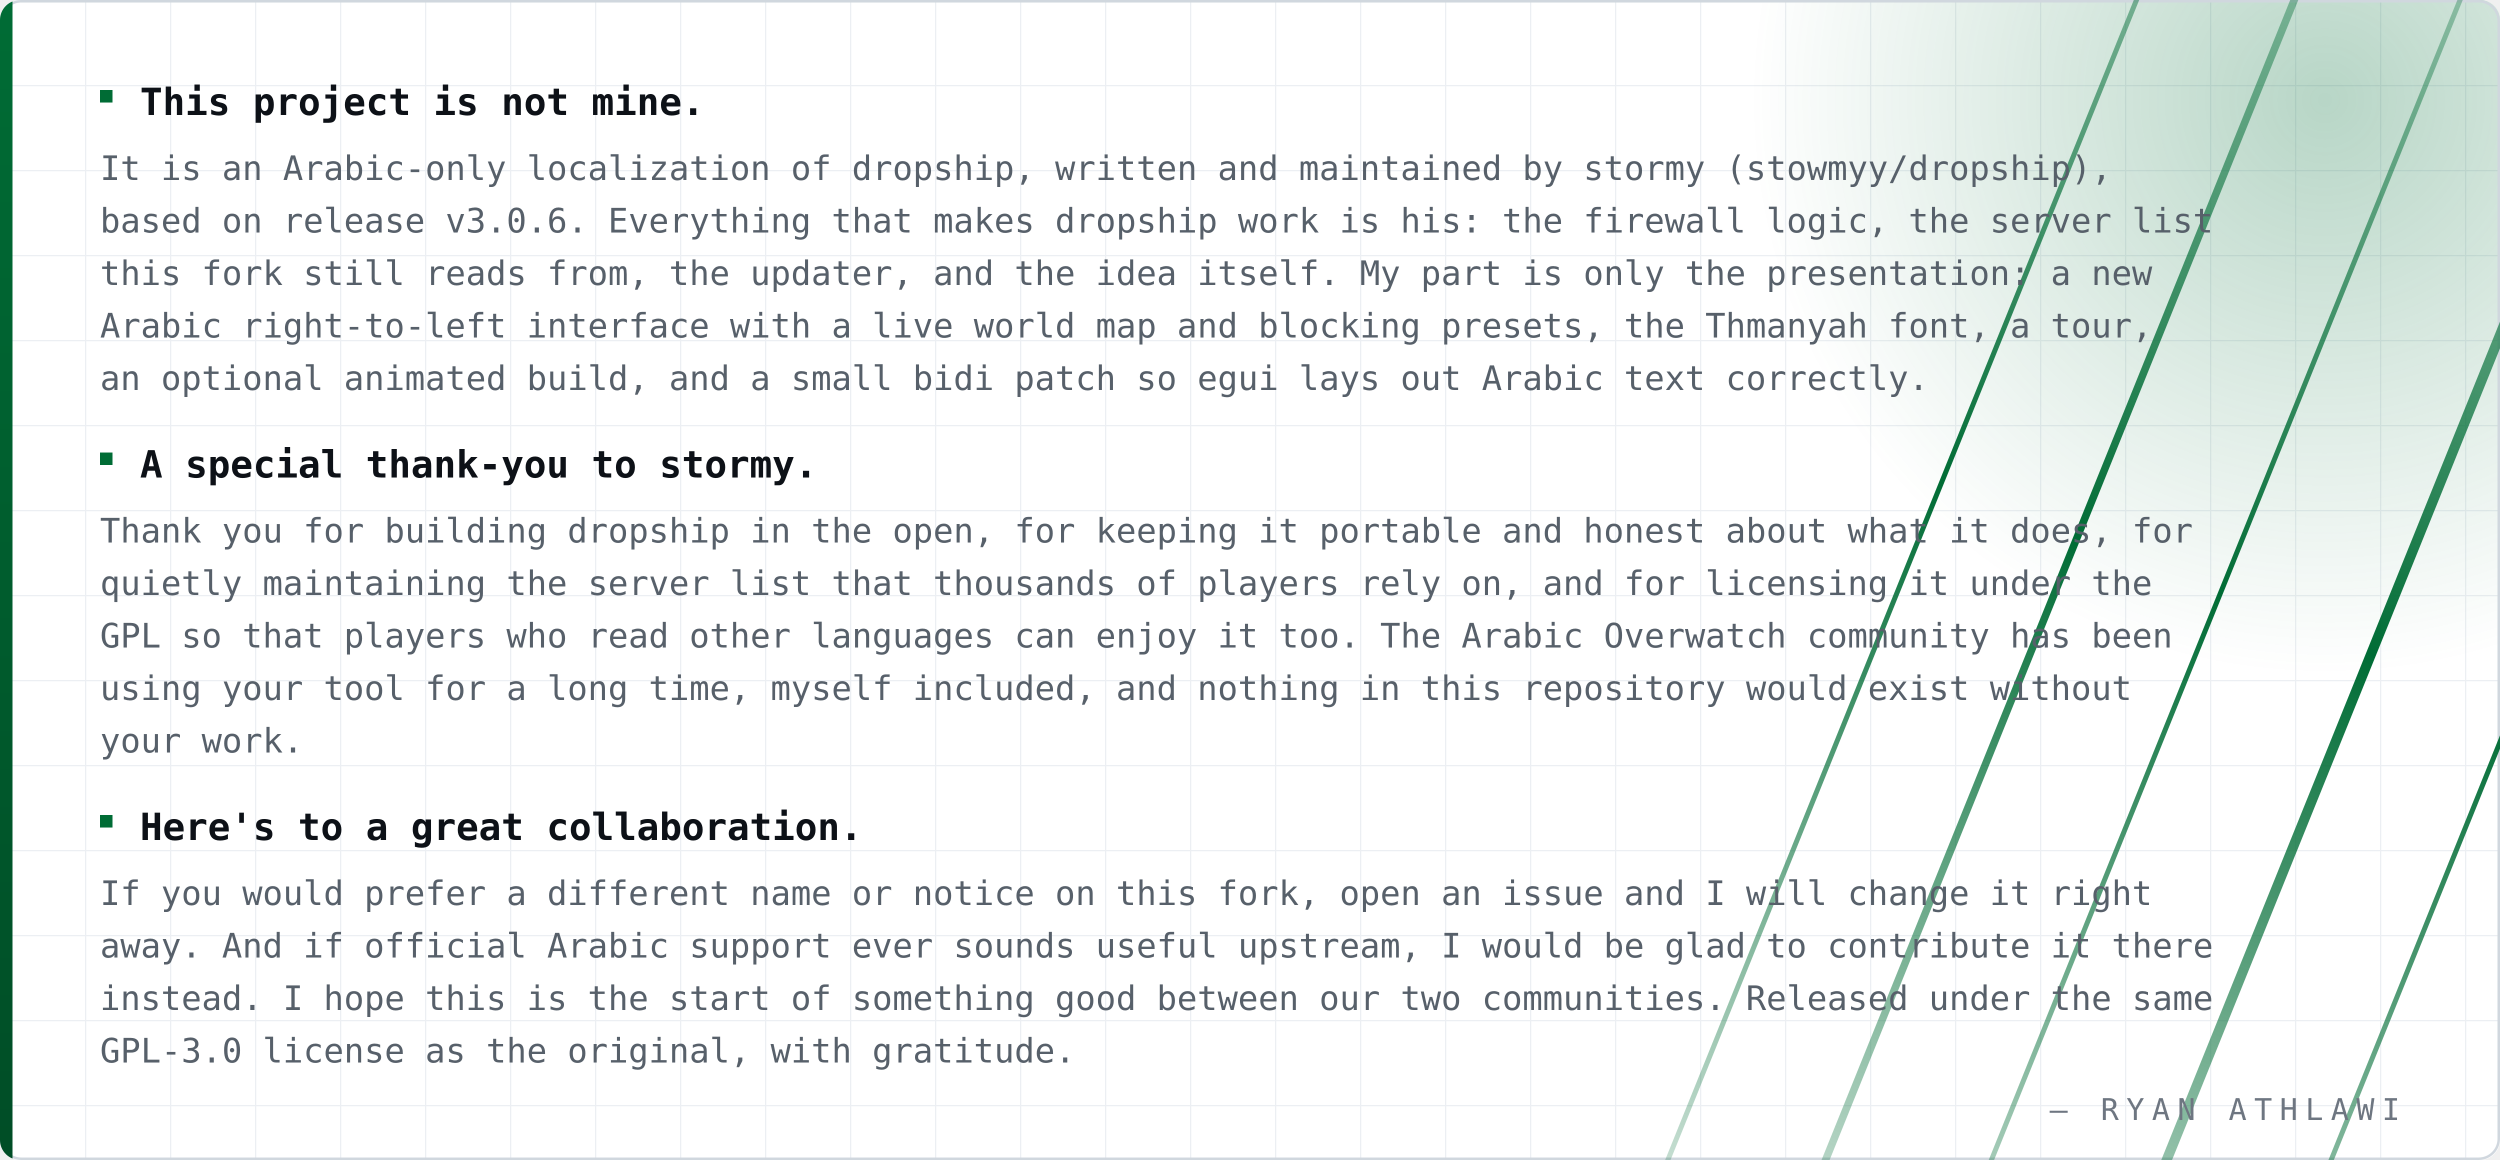
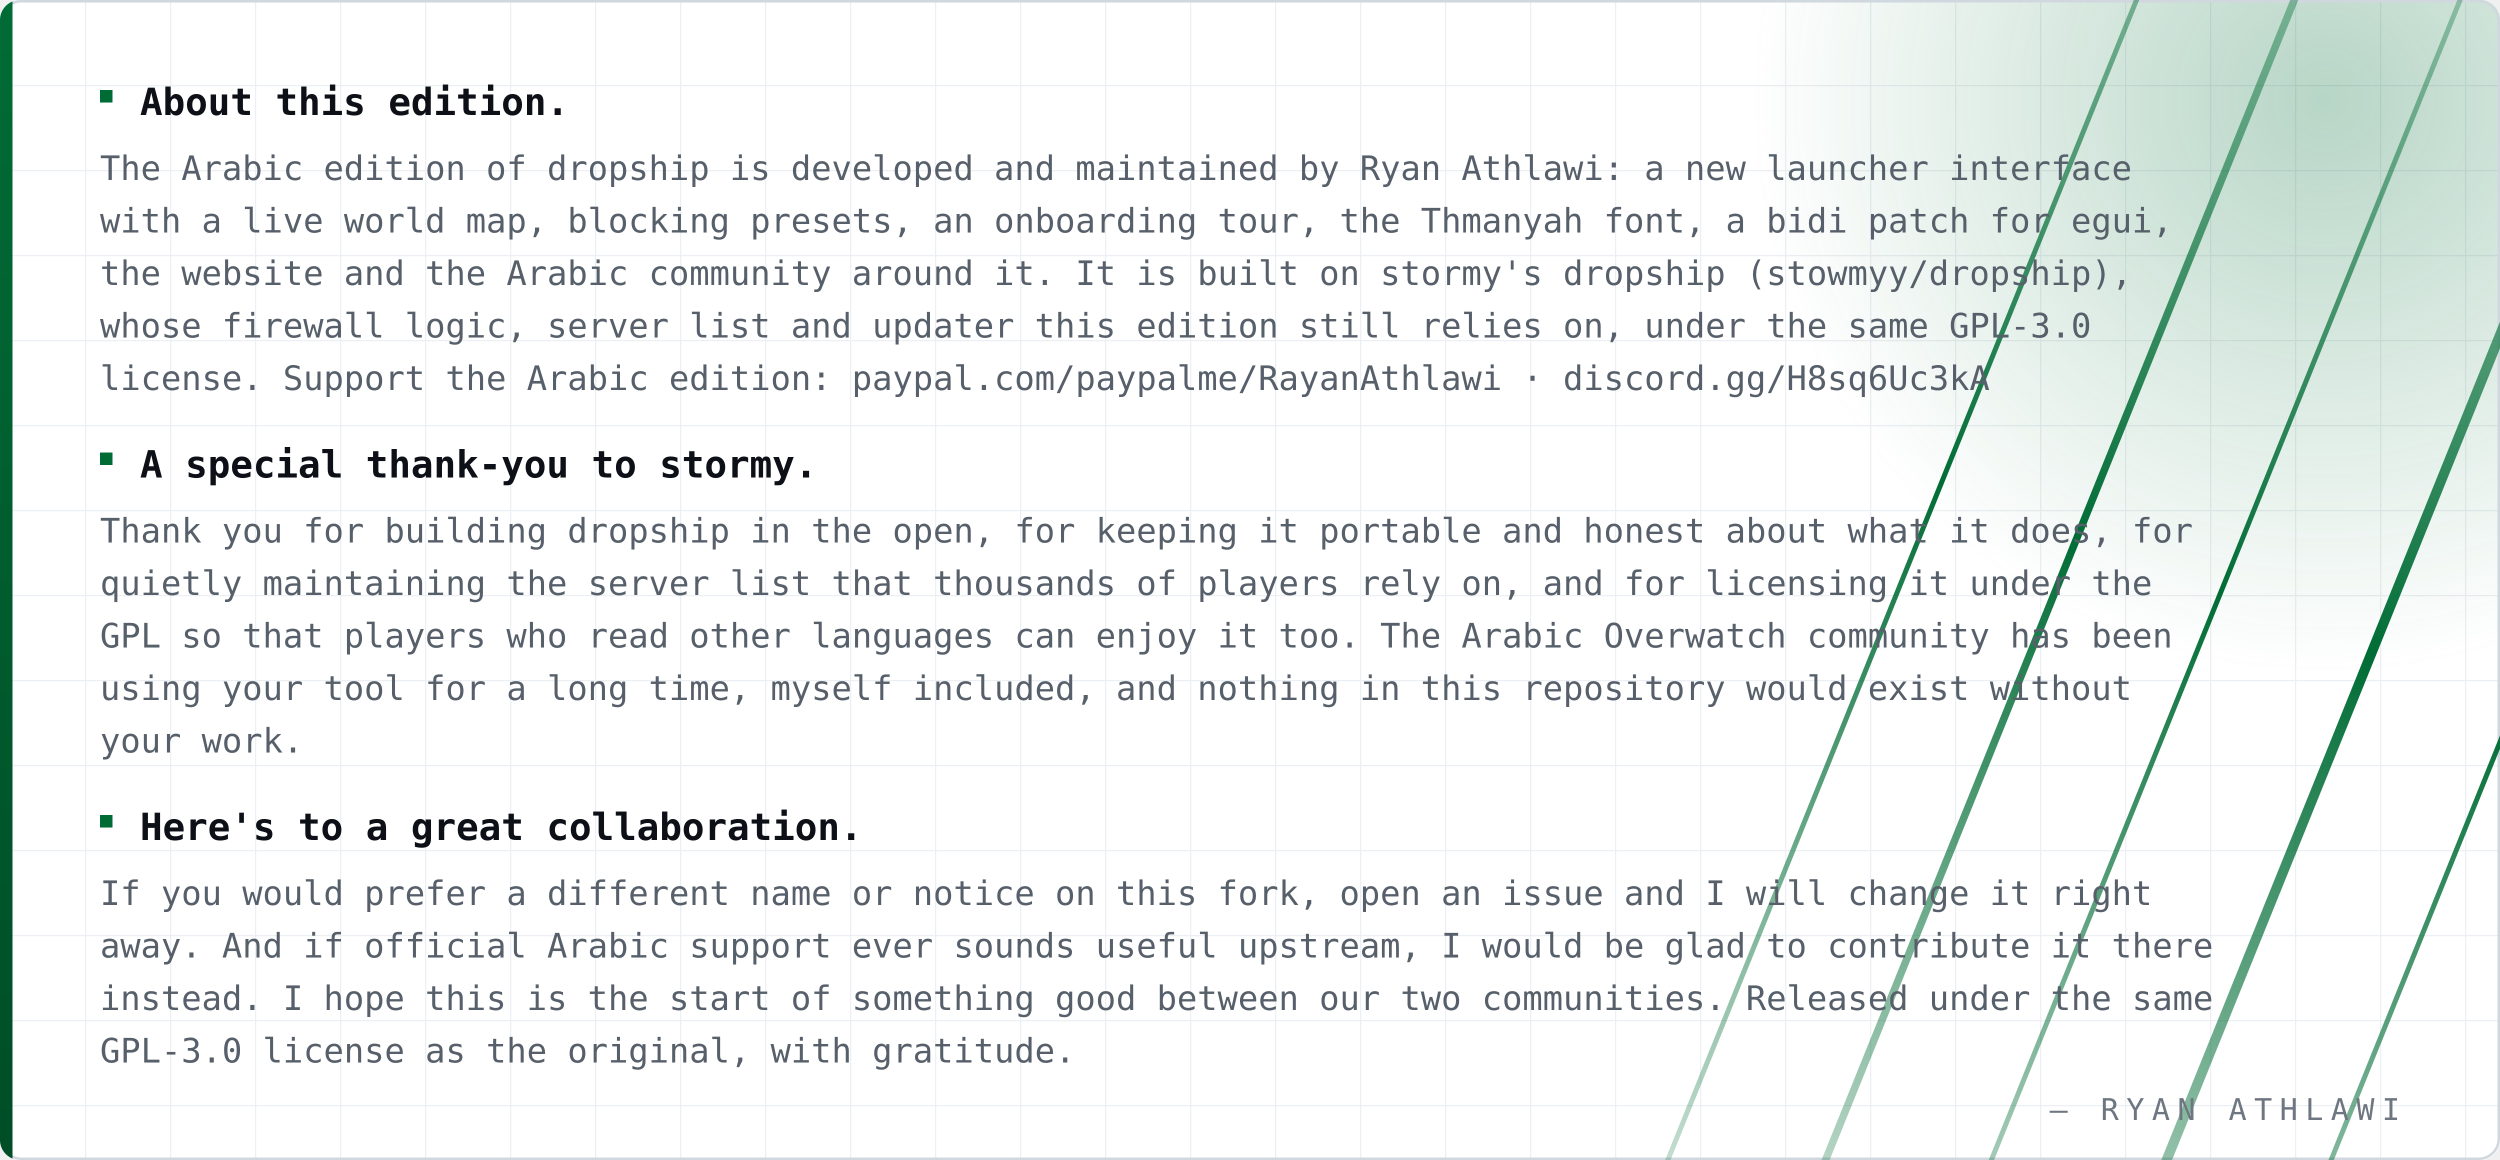
- <svg xmlns="http://www.w3.org/2000/svg" viewBox="0 0 1000 464" width="1000" height="464" role="img" aria-label="This project is not mine. It is an Arabic-only localization of dropship, written and maintained by stormy (stowmyy/dropship), based on release v3.0.6. Everything that makes dropship work is his: the firewall logic, the server list this fork still reads from, the updater, and the idea itself. My part is only the presentation: a new Arabic right-to-left interface with a live world map and blocking presets, the Thmanyah font, a tour, an optional animated build, and a small bidi patch so egui lays out Arabic text correctly. A special thank-you to stormy. Thank you for building dropship in the open, for keeping it portable and honest about what it does, for quietly maintaining the server list that thousands of players rely on, and for licensing it under the GPL so that players who read other languages can enjoy it too. The Arabic Overwatch community has been using your tool for a long time, myself included, and nothing in this repository would exist without your work. Here's to a great collaboration. If you would prefer a different name or notice on this fork, open an issue and I will change it right away. And if official Arabic support ever sounds useful upstream, I would be glad to contribute it there instead. I hope this is the start of something good between our two communities. Released under the same GPL-3.0 license as the original, with gratitude.">
+ <svg xmlns="http://www.w3.org/2000/svg" viewBox="0 0 1000 464" width="1000" height="464" role="img" aria-label="About this edition. The Arabic edition of dropship is developed and maintained by Ryan Athlawi: a new launcher interface with a live world map, blocking presets, an onboarding tour, the Thmanyah font, a bidi patch for egui, the website and the Arabic community around it. It is built on stormy's dropship (stowmyy/dropship), whose firewall logic, server list and updater this edition still relies on, under the same GPL-3.0 license. Support the Arabic edition: paypal.com/paypalme/RayanAthlawi · discord.gg/H8sq6Uc3kA A special thank-you to stormy. Thank you for building dropship in the open, for keeping it portable and honest about what it does, for quietly maintaining the server list that thousands of players rely on, and for licensing it under the GPL so that players who read other languages can enjoy it too. The Arabic Overwatch community has been using your tool for a long time, myself included, and nothing in this repository would exist without your work. Here's to a great collaboration. If you would prefer a different name or notice on this fork, open an issue and I will change it right away. And if official Arabic support ever sounds useful upstream, I would be glad to contribute it there instead. I hope this is the start of something good between our two communities. Released under the same GPL-3.0 license as the original, with gratitude.">
  <defs>
    <pattern id="g" width="34" height="34" patternUnits="userSpaceOnUse">
      <path d="M34 0H0V34" fill="none" stroke="#eceff3" stroke-width="1" />
    </pattern>
    <linearGradient id="bar" x1="0" y1="0" x2="0" y2="1">
      <stop offset="0%" stop-color="#006c35" />
      <stop offset="100%" stop-color="#004d26" />
    </linearGradient>
    <linearGradient id="streak" x1="0" y1="0" x2="0" y2="1">
      <stop offset="0%" stop-color="#006c35" stop-opacity="0" />
      <stop offset="50%" stop-color="#006c35" stop-opacity="1" />
      <stop offset="100%" stop-color="#006c35" stop-opacity="0" />
    </linearGradient>
    <radialGradient id="glow" cx="50%" cy="50%" r="50%">
      <stop offset="0%" stop-color="#006c35" stop-opacity="0.28" />
      <stop offset="100%" stop-color="#006c35" stop-opacity="0" />
    </radialGradient>
    <linearGradient id="rule" x1="0" y1="0" x2="1" y2="0">
      <stop offset="0%" stop-color="#006c35" stop-opacity="1" />
      <stop offset="100%" stop-color="#006c35" stop-opacity="0" />
    </linearGradient>
    <clipPath id="frame">
      <rect width="1000" height="464" rx="8" />
    </clipPath>
  </defs>
  <style>.f{font-family:'Segoe UI',Roboto,Helvetica,Arial,sans-serif}
.m{font-family:'JetBrains Mono','Cascadia Mono',Consolas,'DejaVu Sans Mono',monospace}
.st{animation:sh 7s ease-in-out infinite}.st2{animation-delay:.9s}.st3{animation-delay:1.8s}.st4{animation-delay:2.7s}.st5{animation-delay:3.6s}
@keyframes sh{0%,100%{opacity:.12}50%{opacity:.5}}
@keyframes rise{from{opacity:0;transform:translateY(7px)}to{opacity:1;transform:none}}
@keyframes pulse{0%,100%{opacity:.35}50%{opacity:1}}
.rw{animation:rise .55s ease-out backwards}</style>
  <g clip-path="url(#frame)">
    <rect width="1000" height="464" fill="#ffffff" />
    <rect width="1000" height="464" fill="url(#g)" />
    <circle cx="930" cy="40" r="230" fill="url(#glow)" />
    <rect x=".5" y=".5" width="999" height="463" rx="8" fill="none" stroke="#d0d7de" />
    <rect width="5" height="464" fill="url(#bar)" />
    <g transform="rotate(22 900 232.0)">
      <rect class="st " x="770" y="-140" width="2" height="764" fill="url(#streak)" />
      <rect class="st st2" x="828" y="-140" width="3" height="764" fill="url(#streak)" />
      <rect class="st st3" x="890" y="-140" width="2" height="764" fill="url(#streak)" />
      <rect class="st st4" x="954" y="-140" width="4" height="764" fill="url(#streak)" />
      <rect class="st st5" x="1016" y="-140" width="2" height="764" fill="url(#streak)" />
    </g>
    <g class="rw" style="animation-delay:0.00s">
      <rect x="40" y="36" width="5" height="5" fill="#006c35" />
-       <text class="m" x="56" y="46" font-size="15" font-weight="700" fill="#0d1117">This project is not mine.</text>
+       <text class="m" x="56" y="46" font-size="15" font-weight="700" fill="#0d1117">About this edition.</text>
    </g>
-     <text class="m" x="40" y="72" font-size="13.5" fill="#57606a">It is an Arabic-only localization of dropship, written and maintained by stormy (stowmyy/dropship),</text>
-     <text class="m" x="40" y="93" font-size="13.5" fill="#57606a">based on release v3.0.6. Everything that makes dropship work is his: the firewall logic, the server list</text>
-     <text class="m" x="40" y="114" font-size="13.5" fill="#57606a">this fork still reads from, the updater, and the idea itself. My part is only the presentation: a new</text>
-     <text class="m" x="40" y="135" font-size="13.5" fill="#57606a">Arabic right-to-left interface with a live world map and blocking presets, the Thmanyah font, a tour,</text>
-     <text class="m" x="40" y="156" font-size="13.5" fill="#57606a">an optional animated build, and a small bidi patch so egui lays out Arabic text correctly.</text>
+     <text class="m" x="40" y="72" font-size="13.5" fill="#57606a">The Arabic edition of dropship is developed and maintained by Ryan Athlawi: a new launcher interface</text>
+     <text class="m" x="40" y="93" font-size="13.5" fill="#57606a">with a live world map, blocking presets, an onboarding tour, the Thmanyah font, a bidi patch for egui,</text>
+     <text class="m" x="40" y="114" font-size="13.5" fill="#57606a">the website and the Arabic community around it. It is built on stormy's dropship (stowmyy/dropship),</text>
+     <text class="m" x="40" y="135" font-size="13.5" fill="#57606a">whose firewall logic, server list and updater this edition still relies on, under the same GPL-3.0</text>
+     <text class="m" x="40" y="156" font-size="13.5" fill="#57606a">license. Support the Arabic edition: paypal.com/paypalme/RayanAthlawi · discord.gg/H8sq6Uc3kA</text>
    <g class="rw" style="animation-delay:0.18s">
      <rect x="40" y="181" width="5" height="5" fill="#006c35" />
      <text class="m" x="56" y="191" font-size="15" font-weight="700" fill="#0d1117">A special thank-you to stormy.</text>
    </g>
    <text class="m" x="40" y="217" font-size="13.5" fill="#57606a">Thank you for building dropship in the open, for keeping it portable and honest about what it does, for</text>
    <text class="m" x="40" y="238" font-size="13.5" fill="#57606a">quietly maintaining the server list that thousands of players rely on, and for licensing it under the</text>
    <text class="m" x="40" y="259" font-size="13.5" fill="#57606a">GPL so that players who read other languages can enjoy it too. The Arabic Overwatch community has been</text>
    <text class="m" x="40" y="280" font-size="13.5" fill="#57606a">using your tool for a long time, myself included, and nothing in this repository would exist without</text>
    <text class="m" x="40" y="301" font-size="13.5" fill="#57606a">your work.</text>
    <g class="rw" style="animation-delay:0.36s">
      <rect x="40" y="326" width="5" height="5" fill="#006c35" />
      <text class="m" x="56" y="336" font-size="15" font-weight="700" fill="#0d1117">Here's to a great collaboration.</text>
    </g>
    <text class="m" x="40" y="362" font-size="13.5" fill="#57606a">If you would prefer a different name or notice on this fork, open an issue and I will change it right</text>
    <text class="m" x="40" y="383" font-size="13.5" fill="#57606a">away. And if official Arabic support ever sounds useful upstream, I would be glad to contribute it there</text>
    <text class="m" x="40" y="404" font-size="13.5" fill="#57606a">instead. I hope this is the start of something good between our two communities. Released under the same</text>
    <text class="m" x="40" y="425" font-size="13.5" fill="#57606a">GPL-3.0 license as the original, with gratitude.</text>
    <text class="m" x="960" y="448" font-size="12" letter-spacing="3" fill="#6e7681" text-anchor="end">— RYAN ATHLAWI</text>
  </g>
</svg>
